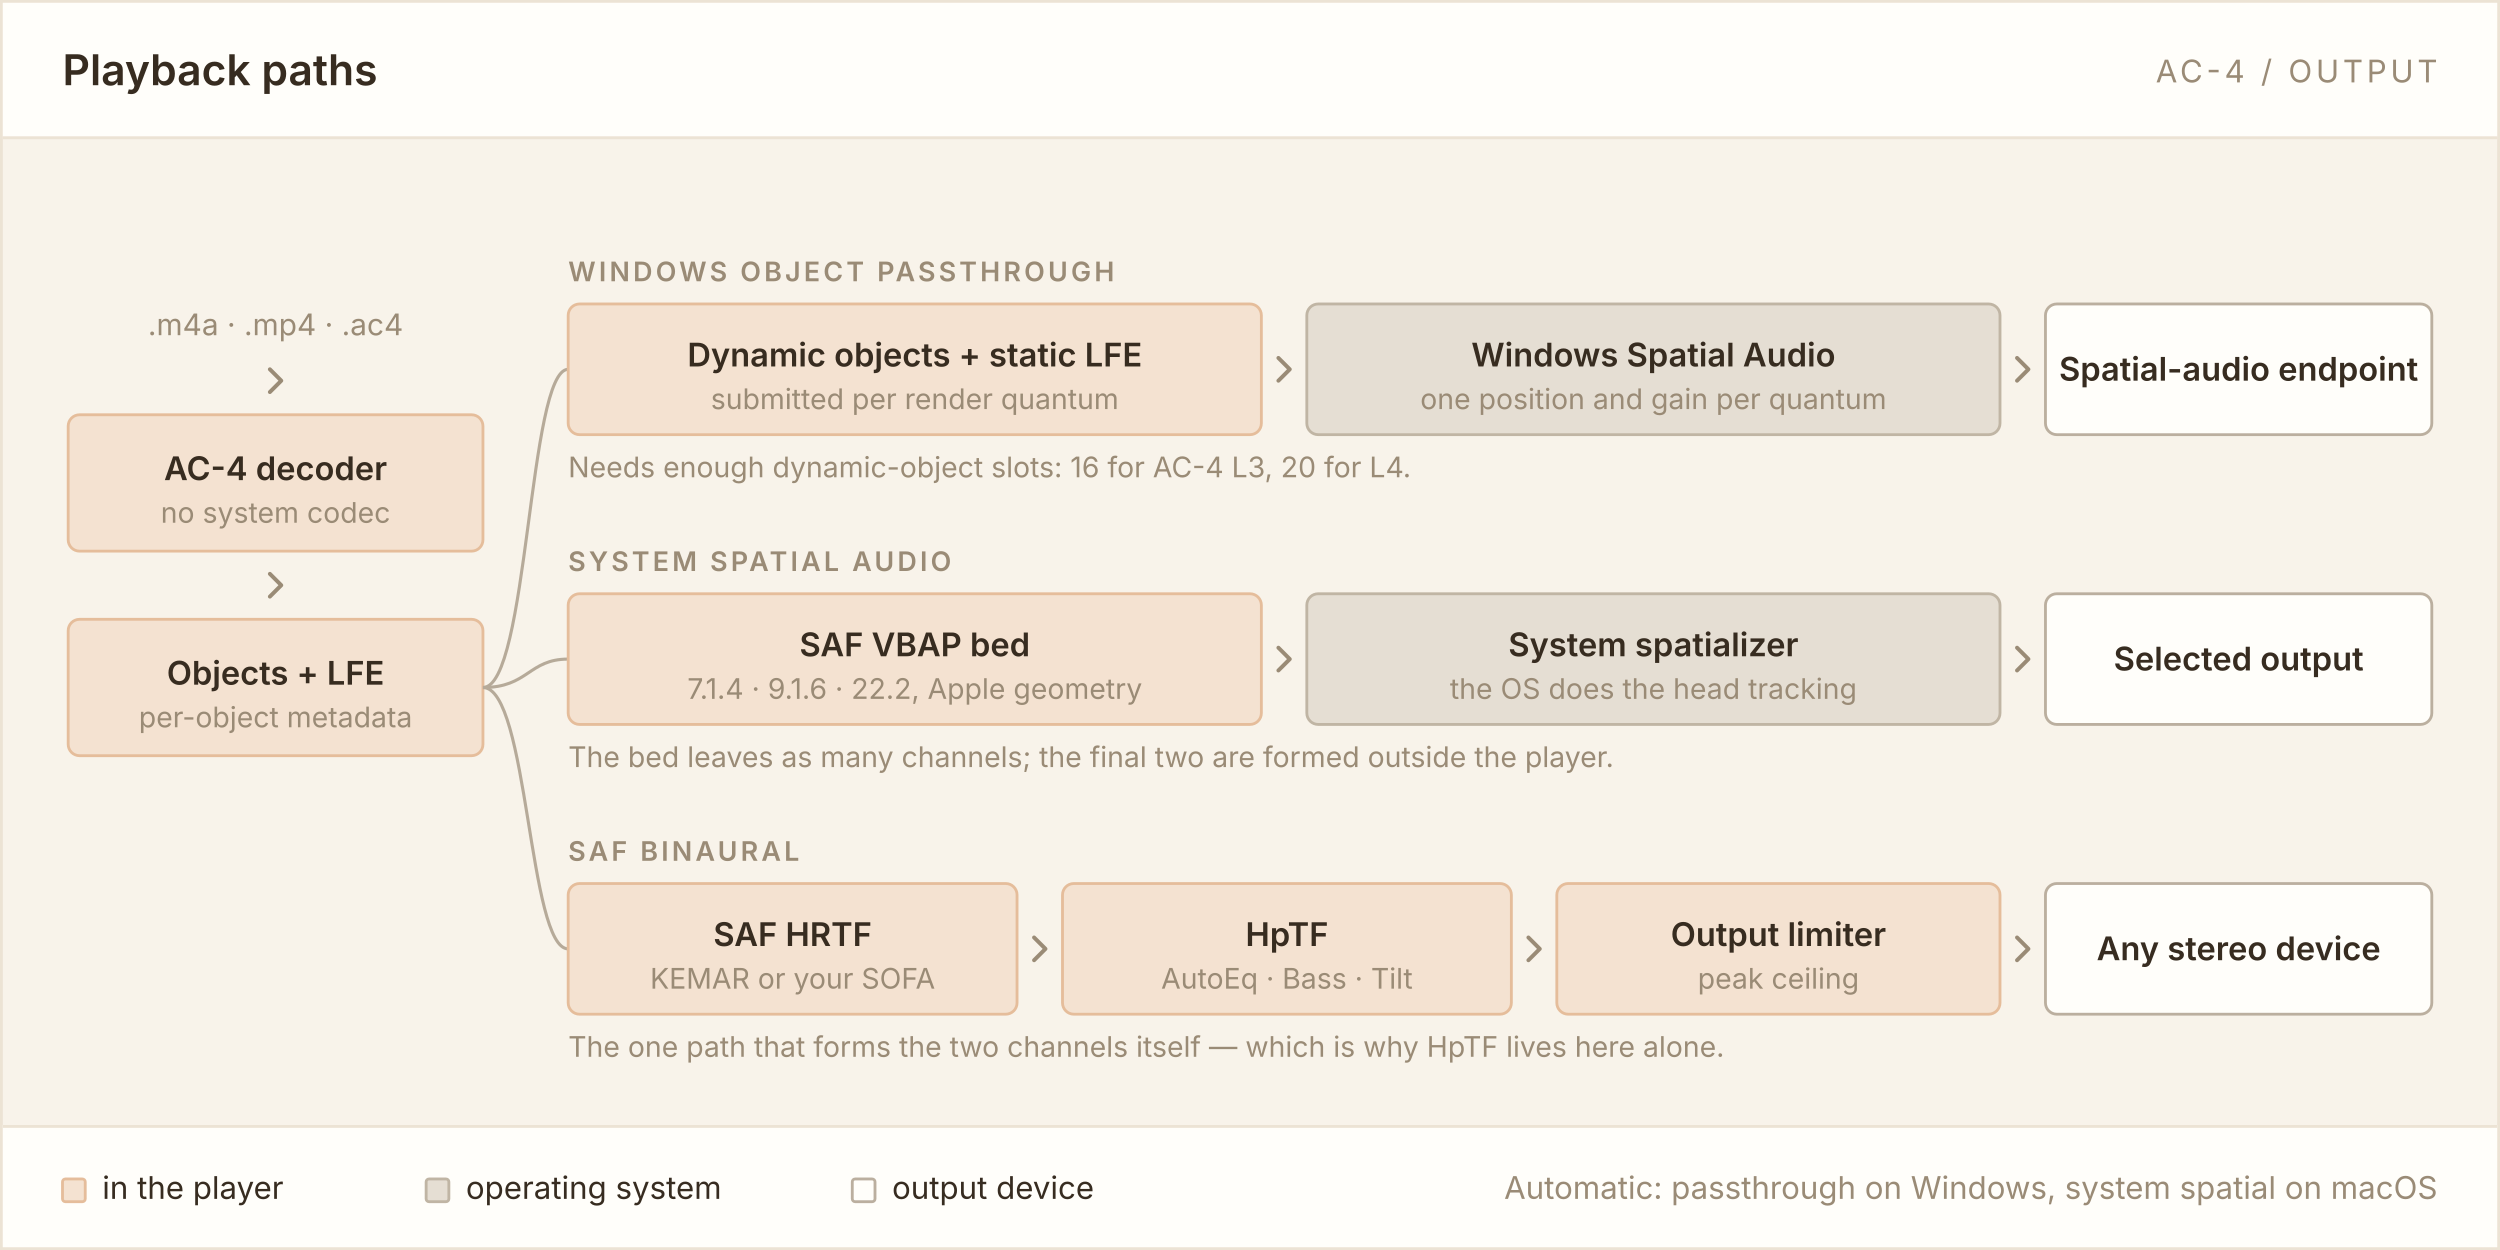
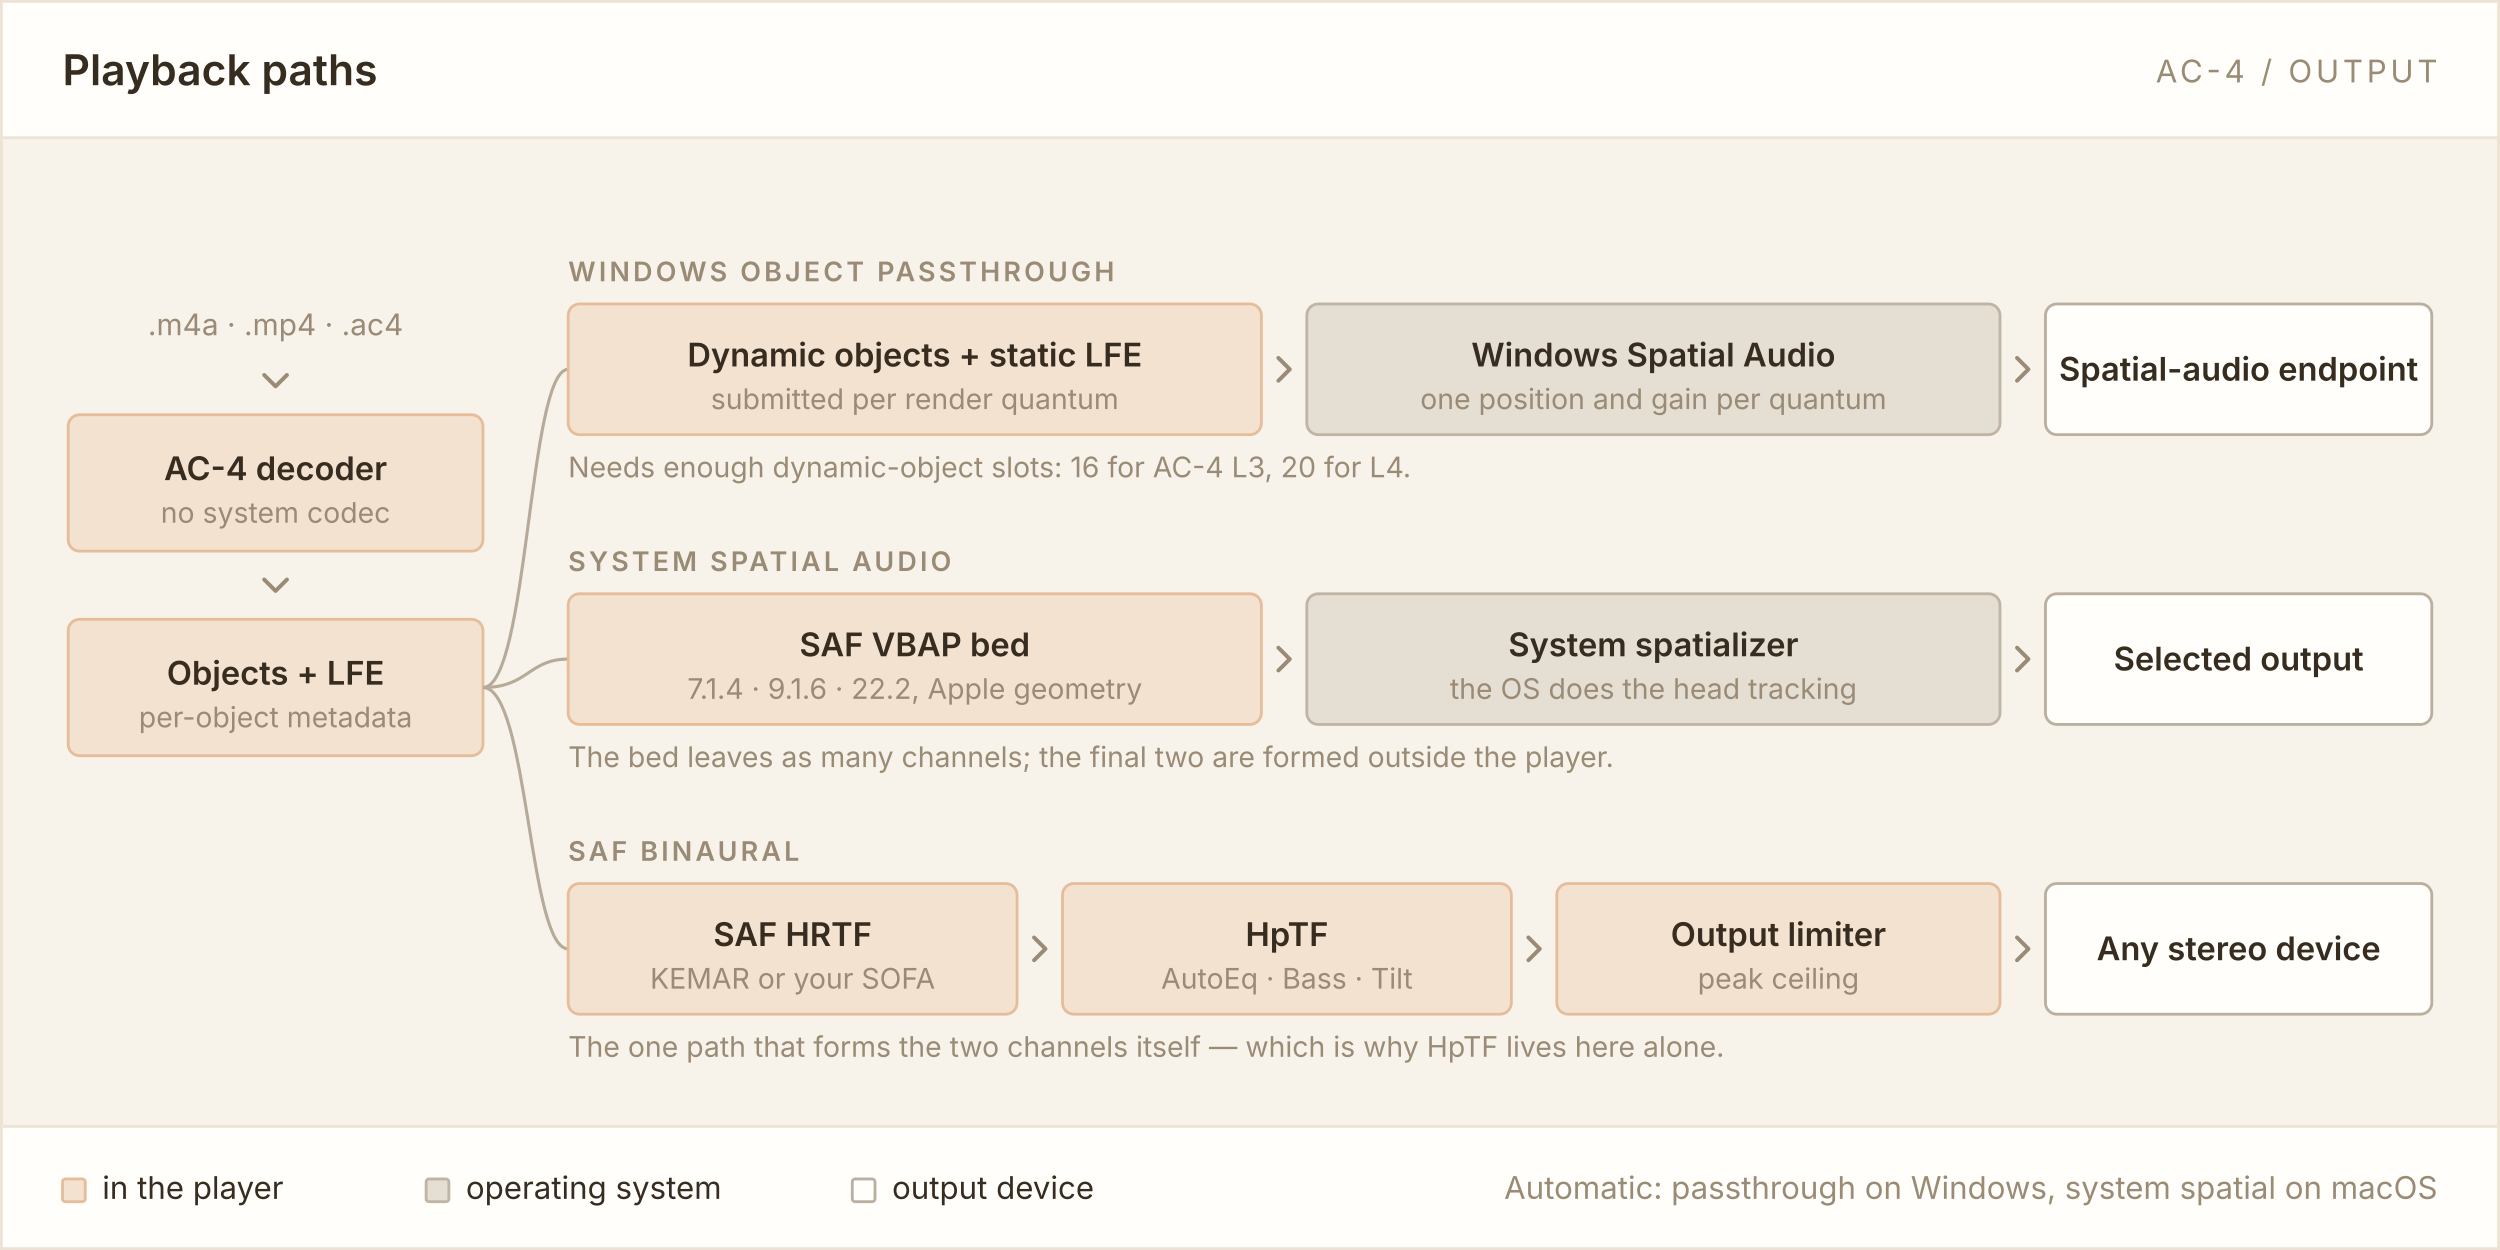
<svg xmlns="http://www.w3.org/2000/svg" width="880" height="440" aria-labelledby="title desc" viewBox="0 0 880 440">
  <g font-family="-apple-system,BlinkMacSystemFont,Segoe UI,sans-serif">
    <path fill="#f8f3ea" stroke="#ece3d4" d="M.5.5h879v439H.5Z" />
    <path fill="#fffefa" d="M1 1h878v47H1Zm0 395h878v43H1Z" />
    <path stroke="#ece3d4" d="M1 48.5h878M1 396.5h878" />
    <text x="22" y="30" fill="#372c20" font-size="15" font-weight="600">Playback paths</text>
    <text x="858" y="29" fill="#9a8b76" font-size="11" letter-spacing="1.3" text-anchor="end">AC-4 / OUTPUT</text>
    <text x="97" y="118" fill="#9a8b76" font-size="10.5" text-anchor="middle">.m4a · .mp4 · .ac4</text>
-     <path fill="none" stroke="#9a8b76" stroke-linecap="round" stroke-linejoin="round" stroke-width="1.4" d="m95 130 4 4-4 4" />
+     <path fill="none" stroke="#9a8b76" stroke-linecap="round" stroke-linejoin="round" stroke-width="1.4" d="m93 132 4 4 4-4" />
    <rect width="146" height="48" x="24" y="146" fill="#f4e2d1" stroke="#e5bd9b" rx="4" />
    <text x="97" y="169" fill="#372c20" font-size="11.5" font-weight="600" text-anchor="middle">AC-4 decoder</text>
    <text x="97" y="184" fill="#9a8b76" font-size="10" text-anchor="middle">no system codec</text>
-     <path fill="none" stroke="#9a8b76" stroke-linecap="round" stroke-linejoin="round" stroke-width="1.4" d="m95 202 4 4-4 4" />
+     <path fill="none" stroke="#9a8b76" stroke-linecap="round" stroke-linejoin="round" stroke-width="1.4" d="m93 204 4 4 4-4" />
    <rect width="146" height="48" x="24" y="218" fill="#f4e2d1" stroke="#e5bd9b" rx="4" />
    <text x="97" y="241" fill="#372c20" font-size="11.5" font-weight="600" text-anchor="middle">Objects + LFE</text>
    <text x="97" y="256" fill="#9a8b76" font-size="10" text-anchor="middle">per-object metadata</text>
    <text x="200" y="99" fill="#9a8b76" font-size="9.5" font-weight="600" letter-spacing="1.1">WINDOWS OBJECT PASSTHROUGH</text>
    <path fill="none" stroke="#b6aa99" stroke-width="1.1" d="M170 242c16 0 16-112 30-112" />
    <rect width="244" height="46" x="200" y="107" fill="#f4e2d1" stroke="#e5bd9b" rx="4" />
    <text x="322" y="129" fill="#372c20" font-size="11.5" font-weight="600" text-anchor="middle">Dynamic objects + static LFE</text>
    <text x="322" y="144" fill="#9a8b76" font-size="10" text-anchor="middle">submitted per render quantum</text>
    <path fill="none" stroke="#9a8b76" stroke-linecap="round" stroke-linejoin="round" stroke-width="1.4" d="m450 126 4 4-4 4" />
    <rect width="244" height="46" x="460" y="107" fill="#e5ded3" stroke="#c0b5a4" rx="4" />
    <text x="582" y="129" fill="#372c20" font-size="11.5" font-weight="600" text-anchor="middle">Windows Spatial Audio</text>
    <text x="582" y="144" fill="#9a8b76" font-size="10" text-anchor="middle">one position and gain per quantum</text>
    <path fill="none" stroke="#9a8b76" stroke-linecap="round" stroke-linejoin="round" stroke-width="1.4" d="m710 126 4 4-4 4" />
    <rect width="136" height="46" x="720" y="107" fill="#fffefa" stroke="#bbaf9f" rx="4" />
    <text x="788" y="134" fill="#372c20" font-size="11.5" font-weight="600" text-anchor="middle">Spatial-audio endpoint</text>
    <text x="200" y="168" fill="#9a8b76" font-size="10">Needs enough dynamic-object slots: 16 for AC-4 L3, 20 for L4.</text>
    <text x="200" y="201" fill="#9a8b76" font-size="9.5" font-weight="600" letter-spacing="1.1">SYSTEM SPATIAL AUDIO</text>
    <path fill="none" stroke="#b6aa99" stroke-width="1.1" d="M170 242c16 0 16-10 30-10" />
    <rect width="244" height="46" x="200" y="209" fill="#f4e2d1" stroke="#e5bd9b" rx="4" />
    <text x="322" y="231" fill="#372c20" font-size="11.5" font-weight="600" text-anchor="middle">SAF VBAP bed</text>
    <text x="322" y="246" fill="#9a8b76" font-size="10" text-anchor="middle">7.1.4 · 9.1.6 · 22.2, Apple geometry</text>
    <path fill="none" stroke="#9a8b76" stroke-linecap="round" stroke-linejoin="round" stroke-width="1.4" d="m450 228 4 4-4 4" />
    <rect width="244" height="46" x="460" y="209" fill="#e5ded3" stroke="#c0b5a4" rx="4" />
    <text x="582" y="231" fill="#372c20" font-size="11.5" font-weight="600" text-anchor="middle">System spatializer</text>
    <text x="582" y="246" fill="#9a8b76" font-size="10" text-anchor="middle">the OS does the head tracking</text>
    <path fill="none" stroke="#9a8b76" stroke-linecap="round" stroke-linejoin="round" stroke-width="1.4" d="m710 228 4 4-4 4" />
    <rect width="136" height="46" x="720" y="209" fill="#fffefa" stroke="#bbaf9f" rx="4" />
    <text x="788" y="236" fill="#372c20" font-size="11.5" font-weight="600" text-anchor="middle">Selected output</text>
    <text x="200" y="270" fill="#9a8b76" font-size="10">The bed leaves as many channels; the final two are formed outside the player.</text>
    <text x="200" y="303" fill="#9a8b76" font-size="9.5" font-weight="600" letter-spacing="1.1">SAF BINAURAL</text>
    <path fill="none" stroke="#b6aa99" stroke-width="1.1" d="M170 242c16 0 16 92 30 92" />
    <rect width="158" height="46" x="200" y="311" fill="#f4e2d1" stroke="#e5bd9b" rx="4" />
    <text x="279" y="333" fill="#372c20" font-size="11.5" font-weight="600" text-anchor="middle">SAF HRTF</text>
    <text x="279" y="348" fill="#9a8b76" font-size="10" text-anchor="middle">KEMAR or your SOFA</text>
    <path fill="none" stroke="#9a8b76" stroke-linecap="round" stroke-linejoin="round" stroke-width="1.4" d="m364 330 4 4-4 4" />
    <rect width="158" height="46" x="374" y="311" fill="#f4e2d1" stroke="#e5bd9b" rx="4" />
    <text x="453" y="333" fill="#372c20" font-size="11.5" font-weight="600" text-anchor="middle">HpTF</text>
    <text x="453" y="348" fill="#9a8b76" font-size="10" text-anchor="middle">AutoEq · Bass · Tilt</text>
    <path fill="none" stroke="#9a8b76" stroke-linecap="round" stroke-linejoin="round" stroke-width="1.4" d="m538 330 4 4-4 4" />
    <rect width="156" height="46" x="548" y="311" fill="#f4e2d1" stroke="#e5bd9b" rx="4" />
    <text x="626" y="333" fill="#372c20" font-size="11.5" font-weight="600" text-anchor="middle">Output limiter</text>
    <text x="626" y="348" fill="#9a8b76" font-size="10" text-anchor="middle">peak ceiling</text>
    <path fill="none" stroke="#9a8b76" stroke-linecap="round" stroke-linejoin="round" stroke-width="1.4" d="m710 330 4 4-4 4" />
    <rect width="136" height="46" x="720" y="311" fill="#fffefa" stroke="#bbaf9f" rx="4" />
    <text x="788" y="338" fill="#372c20" font-size="11.5" font-weight="600" text-anchor="middle">Any stereo device</text>
    <text x="200" y="372" fill="#9a8b76" font-size="10">The one path that forms the two channels itself — which is why HpTF lives here alone.</text>
    <rect width="8" height="8" x="22" y="415" fill="#f4e2d1" stroke="#e5bd9b" rx="1" />
    <text x="36" y="422" fill="#372c20" font-size="11">in the player</text>
    <rect width="8" height="8" x="150" y="415" fill="#e5ded3" stroke="#c0b5a4" rx="1" />
    <text x="164" y="422" fill="#372c20" font-size="11">operating system</text>
    <rect width="8" height="8" x="300" y="415" fill="#fffefa" stroke="#bbaf9f" rx="1" />
    <text x="314" y="422" fill="#372c20" font-size="11">output device</text>
    <text x="858" y="422" fill="#9a8b76" font-size="11" text-anchor="end">Automatic: passthrough on Windows, system spatial on macOS</text>
  </g>
</svg>
